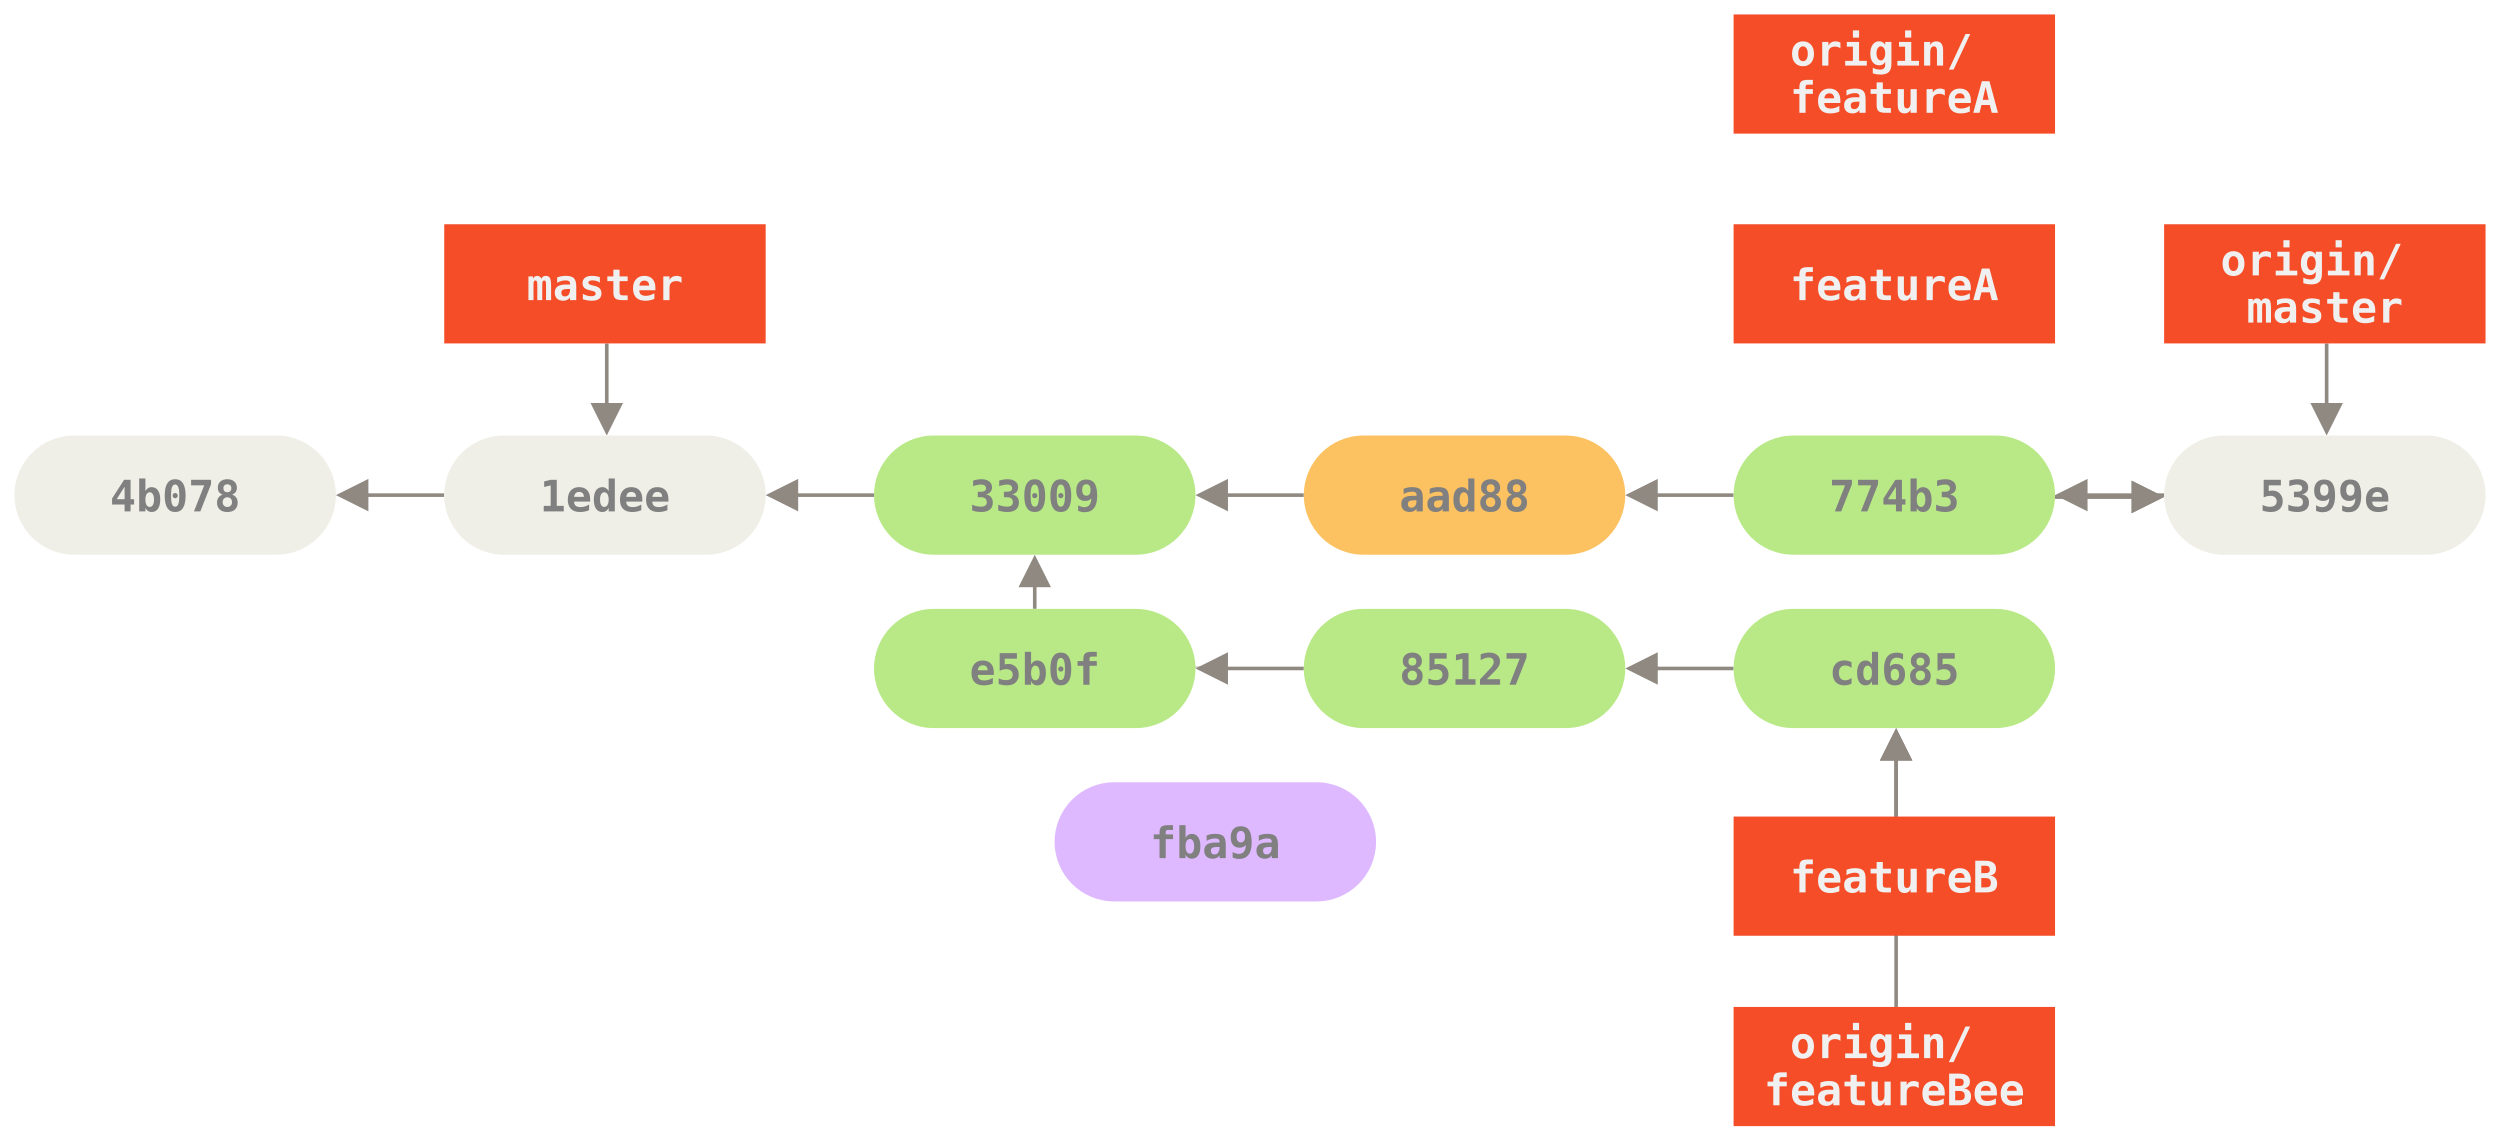
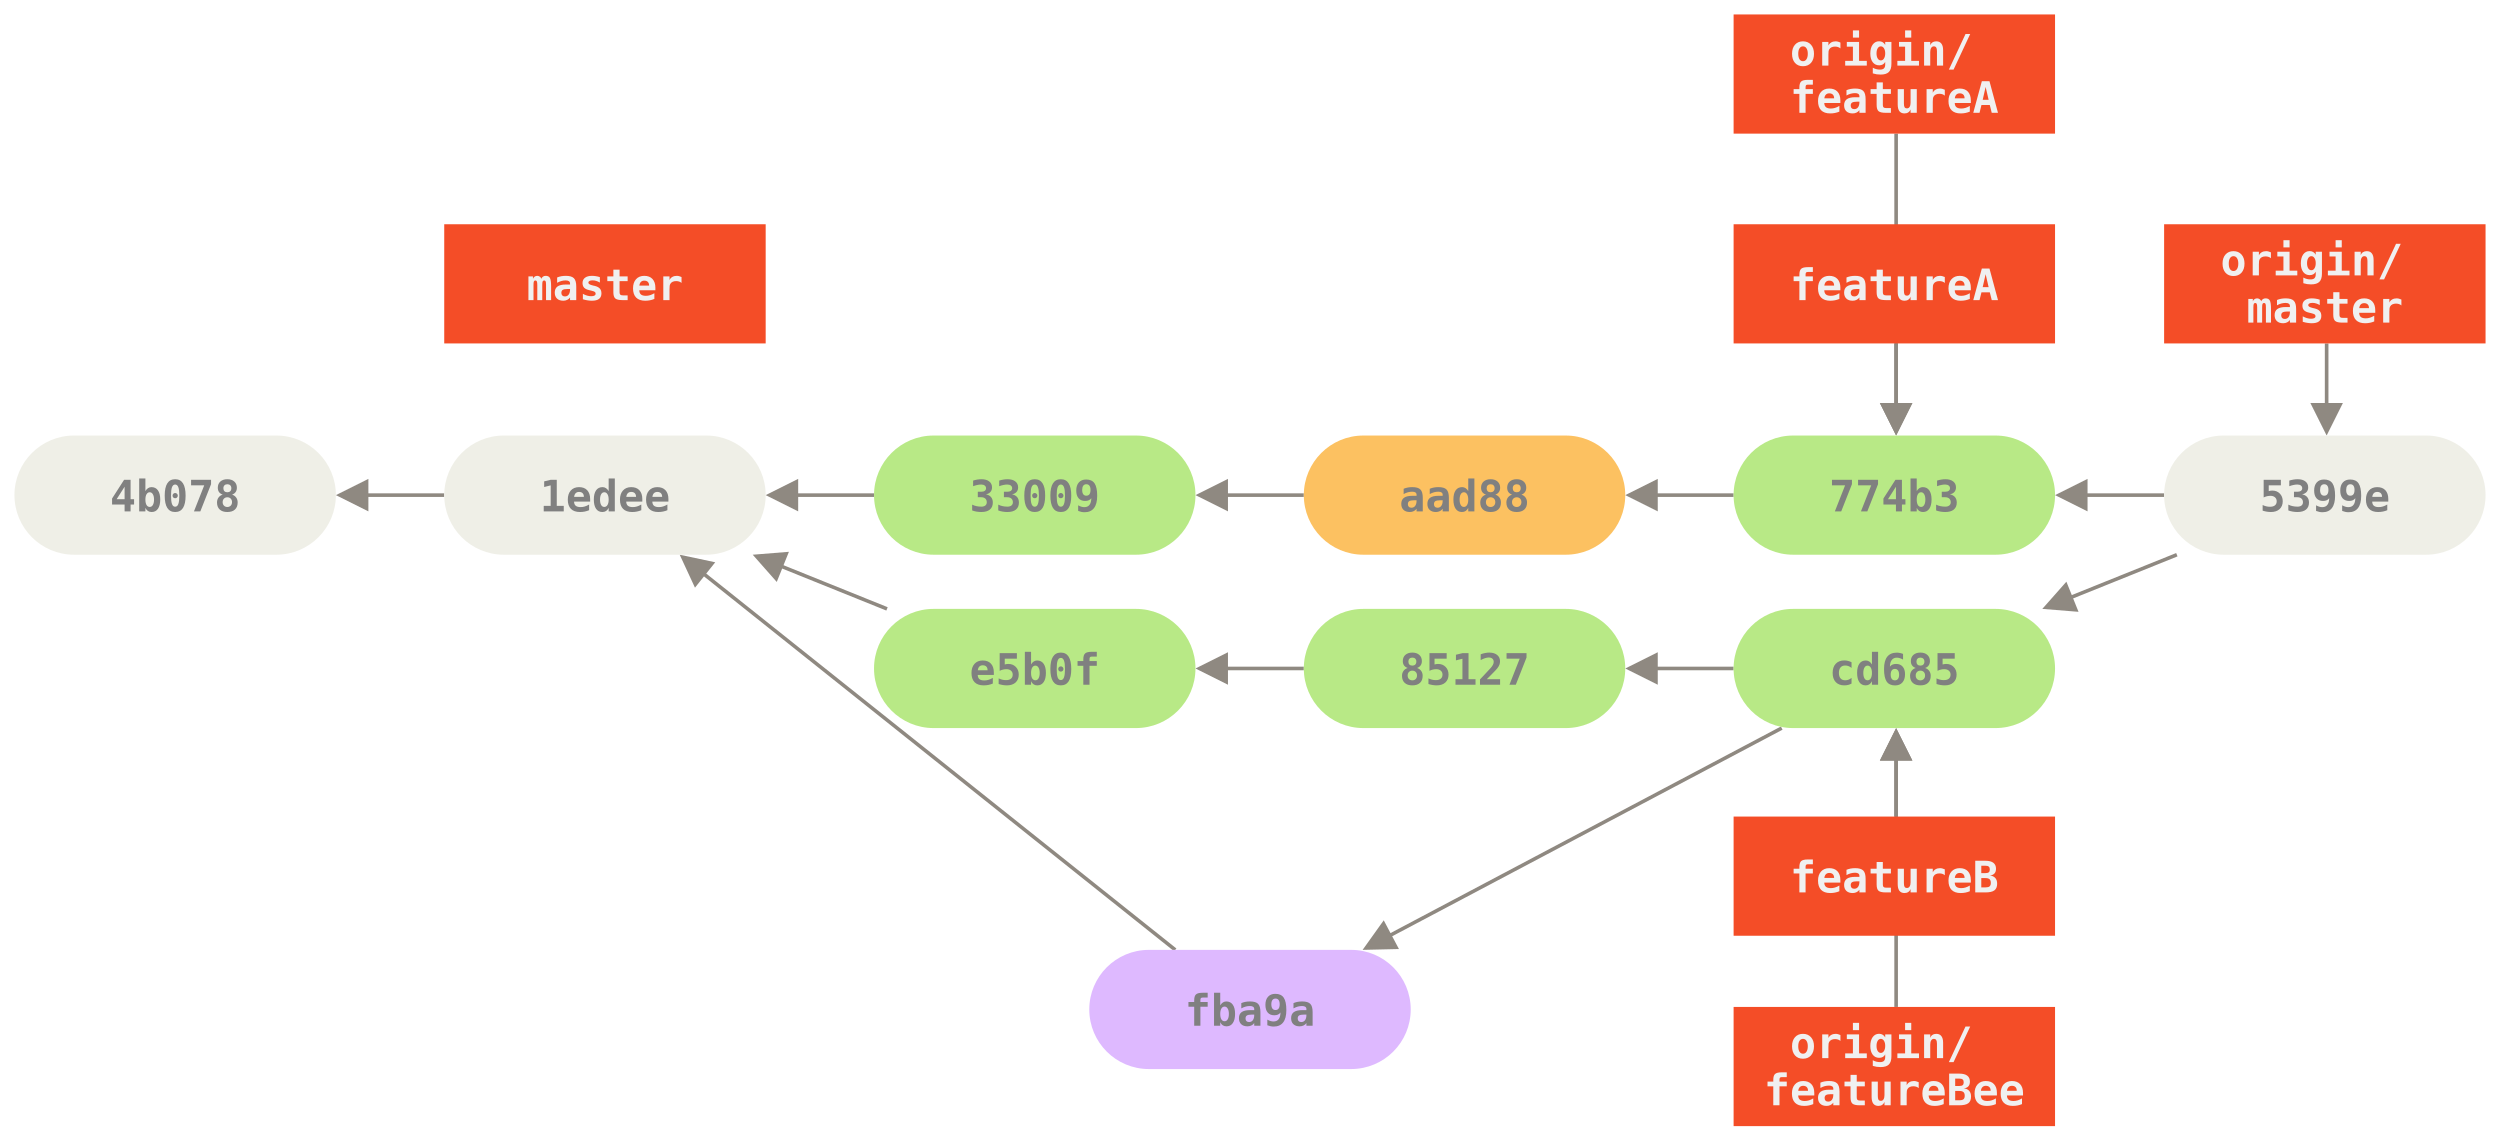
<svg xmlns="http://www.w3.org/2000/svg" version="1.1" width="1384.4" height="631.6" viewBox="0 0 692.2 315.8">
  <path d="m102 136.59h21v1h-21v4l-9-4.5 9-4.5z" fill="#8f8981" />
  <path d="m221 136.59h21v1h-21v4l-9-4.5 9-4.5z" fill="#8f8981" />
  <path d="m340 136.59h21v1h-21v4l-9-4.5 9-4.5z" fill="#8f8981" />
  <path d="m459 136.59h21v1h-21v4l-9-4.5 9-4.5z" fill="#8f8981" />
  <path d="m578 136.59h21.2v1h-21.2v4l-9-4.5 9-4.5z" fill="#8f8981" />
-   <path d="M287 168.59 L287 162.59 L291 162.59 L286.5 153.59 L282 162.59 L286 162.59 L286 168.59 Z" fill="#8f8981" />
-   <path d="m340 184.59h-48v1h--48v4l-9-4.5 9-4.5z" fill="#8f8981" />
+   <path d="M602.538 153.126 L573.637 164.764 L572.143 161.054 L565.475 168.59 L575.504 169.402 L574.01 165.692 L602.912 154.054 Z" fill="#8f8981" />
+   <path d="M245.781 168.126 L216.94 156.493 L218.436 152.783 L208.406 153.59 L215.069 161.13 L216.566 157.42 L245.407 169.054 Z" fill="#8f8981" />
+   <path d="M325.719 262.609 L195.542 158.81 L198.035 155.683 L188.193 153.59 L192.424 162.719 L194.918 159.592 L325.095 263.391 Z" fill="#8f8981" />
  <path d="m340 184.59h21v1h-21v4l-9-4.5 9-4.5z" fill="#8f8981" />
  <path d="m459 184.59h21v1h-21v4l-9-4.5 9-4.5z" fill="#8f8981" />
-   <path d="m167.5 111.59v-16.5h1v16.5h4l-4.5 9-4.5-9h4z" fill="#8f8981" />
-   <path d="m590.2 137.09h-21.2v1h21.2v4l9-4.5-9-4.5v4z" fill="#8f8981" />
+   <path d="M493.087 201.148 L385 258.348 L383.129 254.813 L377.279 263 L387.339 262.768 L385.468 259.232 L493.555 202.032 Z" fill="#8f8981" />
+   <path d="m524.5 111.59v-16.5h1v16.5h4l-4.5 9-4.5-9h4z" fill="#8f8981" />
+   <path d="m524.5 111.59v-74.59h1v74.59h4l-4.5 9-4.5-9h4z" fill="#8f8981" />
+   <path d="m524.5 210.59v15.5h1v-15.5h4l-4.5-9-4.5 9h4z" fill="#8f8981" />
  <path d="m524.5 210.59v68.21h1v-68.21h4l-4.5-9-4.5 9h4z" fill="#8f8981" />
-   <path d="m590.2 137.09h-21.2v1h21.2v4l9-4.5-9-4.5v4z" fill="#8f8981" />
  <path d="m643.7 111.59v-16.5h1v16.5h4l-4.5 9-4.5-9h4z" fill="#8f8981" />
-   <path d="m524.5 210.59v15.5h1v-15.5h4l-4.5-9-4.5 9h4z" fill="#8f8981" />
  <g>
    <rect x="4" y="120.59" width="89" height="33" rx="16.5" ry="16.5" fill="#efefe7" />
    <text font-size="12px" font-weight="700" font-family="'JetBrains Mono', 'Source Code Pro', monospace" text-anchor="middle">
      <tspan x="48.5" y="141.59" fill="gray">4b078</tspan>
    </text>
  </g>
  <g>
    <rect x="123" y="120.59" width="89" height="33" rx="16.5" ry="16.5" fill="#efefe7" />
    <text font-size="12px" font-weight="700" font-family="'JetBrains Mono', 'Source Code Pro', monospace" text-anchor="middle">
      <tspan x="167.5" y="141.59" fill="gray">1edee</tspan>
    </text>
  </g>
  <g>
    <rect x="242" y="120.59" width="89" height="33" rx="16.5" ry="16.5" fill="#b8e986" />
    <text font-size="12px" font-weight="700" font-family="'JetBrains Mono', 'Source Code Pro', monospace" text-anchor="middle">
      <tspan x="286.5" y="141.59" fill="gray">33009</tspan>
    </text>
  </g>
  <g>
    <rect x="361" y="120.59" width="89" height="33" rx="16.5" ry="16.5" fill="#fcc161" />
    <text font-size="12px" font-weight="700" font-family="'JetBrains Mono', 'Source Code Pro', monospace" text-anchor="middle">
      <tspan x="405.5" y="141.59" fill="gray">aad88</tspan>
    </text>
  </g>
  <g>
    <rect x="480" y="120.59" width="89" height="33" rx="16.5" ry="16.5" fill="#b8e986" />
    <text font-size="12px" font-weight="700" font-family="'JetBrains Mono', 'Source Code Pro', monospace" text-anchor="middle">
      <tspan x="524.5" y="141.59" fill="gray">774b3</tspan>
    </text>
  </g>
  <g>
    <rect x="599.2" y="120.59" width="89" height="33" rx="16.5" ry="16.5" fill="#efefe7" />
    <text font-size="12px" font-weight="700" font-family="'JetBrains Mono', 'Source Code Pro', monospace" text-anchor="middle">
      <tspan x="643.7" y="141.59" fill="gray">5399e</tspan>
    </text>
  </g>
  <g>
    <rect x="361" y="168.59" width="89" height="33" rx="16.5" ry="16.5" fill="#b8e986" />
    <text font-size="12px" font-weight="700" font-family="'JetBrains Mono', 'Source Code Pro', monospace" text-anchor="middle">
      <tspan x="405.5" y="189.59" fill="gray">85127</tspan>
    </text>
  </g>
  <g>
    <rect x="480" y="168.59" width="89" height="33" rx="16.5" ry="16.5" fill="#b8e986" />
    <text font-size="12px" font-weight="700" font-family="'JetBrains Mono', 'Source Code Pro', monospace" text-anchor="middle">
      <tspan x="524.5" y="189.59" fill="gray">cd685</tspan>
    </text>
  </g>
  <g>
-     <rect x="292" y="216.59" width="89" height="33" rx="16.5" ry="16.5" fill="#deb9ff" />
+     <rect x="301.6" y="263" width="89" height="33" rx="16.5" ry="16.5" fill="#deb9ff" />
    <text font-size="12px" font-weight="700" font-family="'JetBrains Mono', 'Source Code Pro', monospace" text-anchor="middle">
-       <tspan x="336.5" y="237.59" fill="gray">fba9a</tspan>
+       <tspan x="346.1" y="284" fill="gray">fba9a</tspan>
    </text>
  </g>
  <g>
    <rect x="242" y="168.59" width="89" height="33" rx="16.5" ry="16.5" fill="#b8e986" />
    <text font-size="12px" font-weight="700" font-family="'JetBrains Mono', 'Source Code Pro', monospace" text-anchor="middle">
      <tspan x="286.5" y="189.59" fill="gray">e5b0f</tspan>
    </text>
  </g>
  <g>
    <rect x="480" y="226.09" width="89" height="33" fill="#f44d27" />
    <text font-size="12px" font-weight="700" font-family="'JetBrains Mono', 'Source Code Pro', monospace" text-anchor="middle">
      <tspan x="524.5" y="247.09" fill="#f0f0f0">featureB</tspan>
    </text>
  </g>
  <g>
    <rect x="123" y="62.09" width="89" height="33" fill="#f44d27" />
    <text font-size="12px" font-weight="700" font-family="'JetBrains Mono', 'Source Code Pro', monospace" text-anchor="middle">
      <tspan x="167.5" y="83.09" fill="#f0f0f0">master</tspan>
    </text>
  </g>
  <g>
    <rect x="480" y="62.09" width="89" height="33" fill="#f44d27" />
    <text font-size="12px" font-weight="700" font-family="'JetBrains Mono', 'Source Code Pro', monospace" text-anchor="middle">
      <tspan x="524.5" y="83.09" fill="#f0f0f0">featureA</tspan>
    </text>
  </g>
  <g>
    <rect x="480" y="278.8" width="89" height="33" fill="#f44d27" />
    <text font-size="12px" font-weight="700" font-family="'JetBrains Mono', 'Source Code Pro', monospace" text-anchor="middle">
      <tspan x="524.5" y="292.965" fill="#f0f0f0">origin/</tspan>
      <tspan x="524.5" dy="13.07" fill="#f0f0f0">featureBee</tspan>
    </text>
  </g>
  <g>
    <rect x="480" y="4" width="89" height="33" fill="#f44d27" />
    <text font-size="12px" font-weight="700" font-family="'JetBrains Mono', 'Source Code Pro', monospace" text-anchor="middle">
      <tspan x="524.5" y="18.165" fill="#f0f0f0">origin/</tspan>
      <tspan x="524.5" dy="13.07" fill="#f0f0f0">featureA</tspan>
    </text>
  </g>
  <g>
    <rect x="599.2" y="62.09" width="89" height="33" fill="#f44d27" />
    <text font-size="12px" font-weight="700" font-family="'JetBrains Mono', 'Source Code Pro', monospace" text-anchor="middle">
      <tspan x="643.7" y="76.255" fill="#f0f0f0">origin/</tspan>
      <tspan x="643.7" dy="13.07" fill="#f0f0f0">master</tspan>
    </text>
  </g>
</svg>
